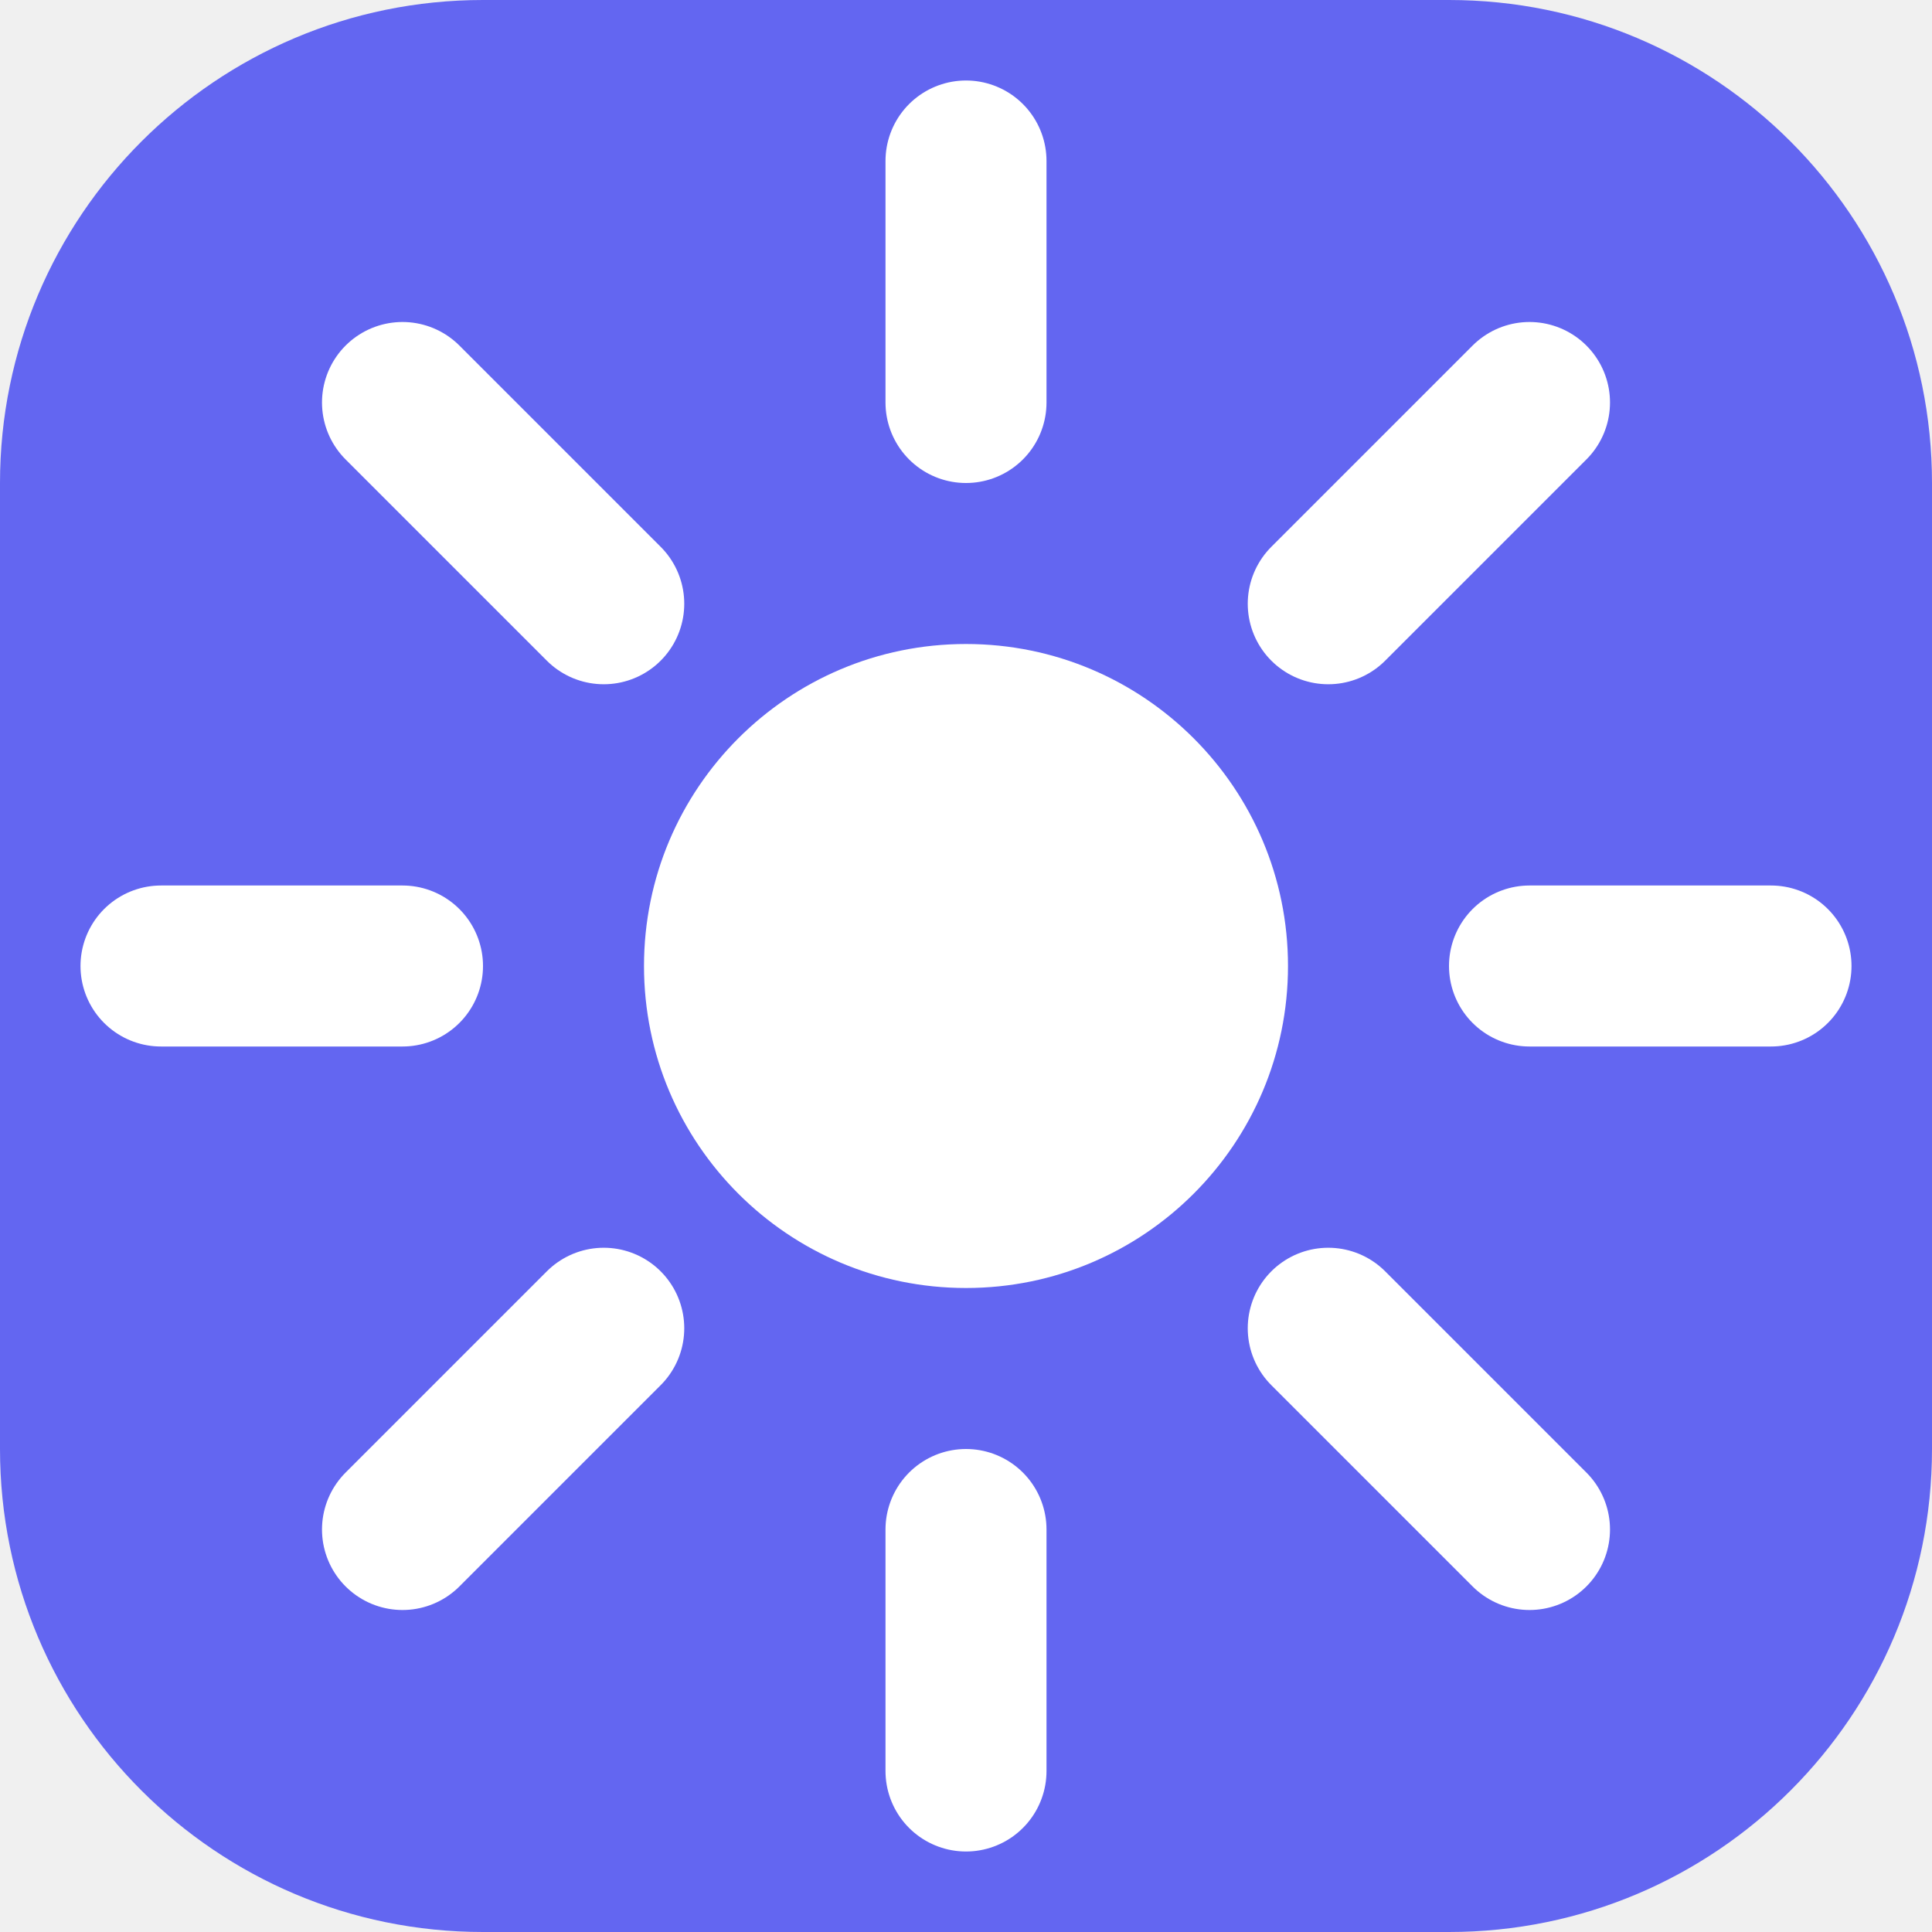
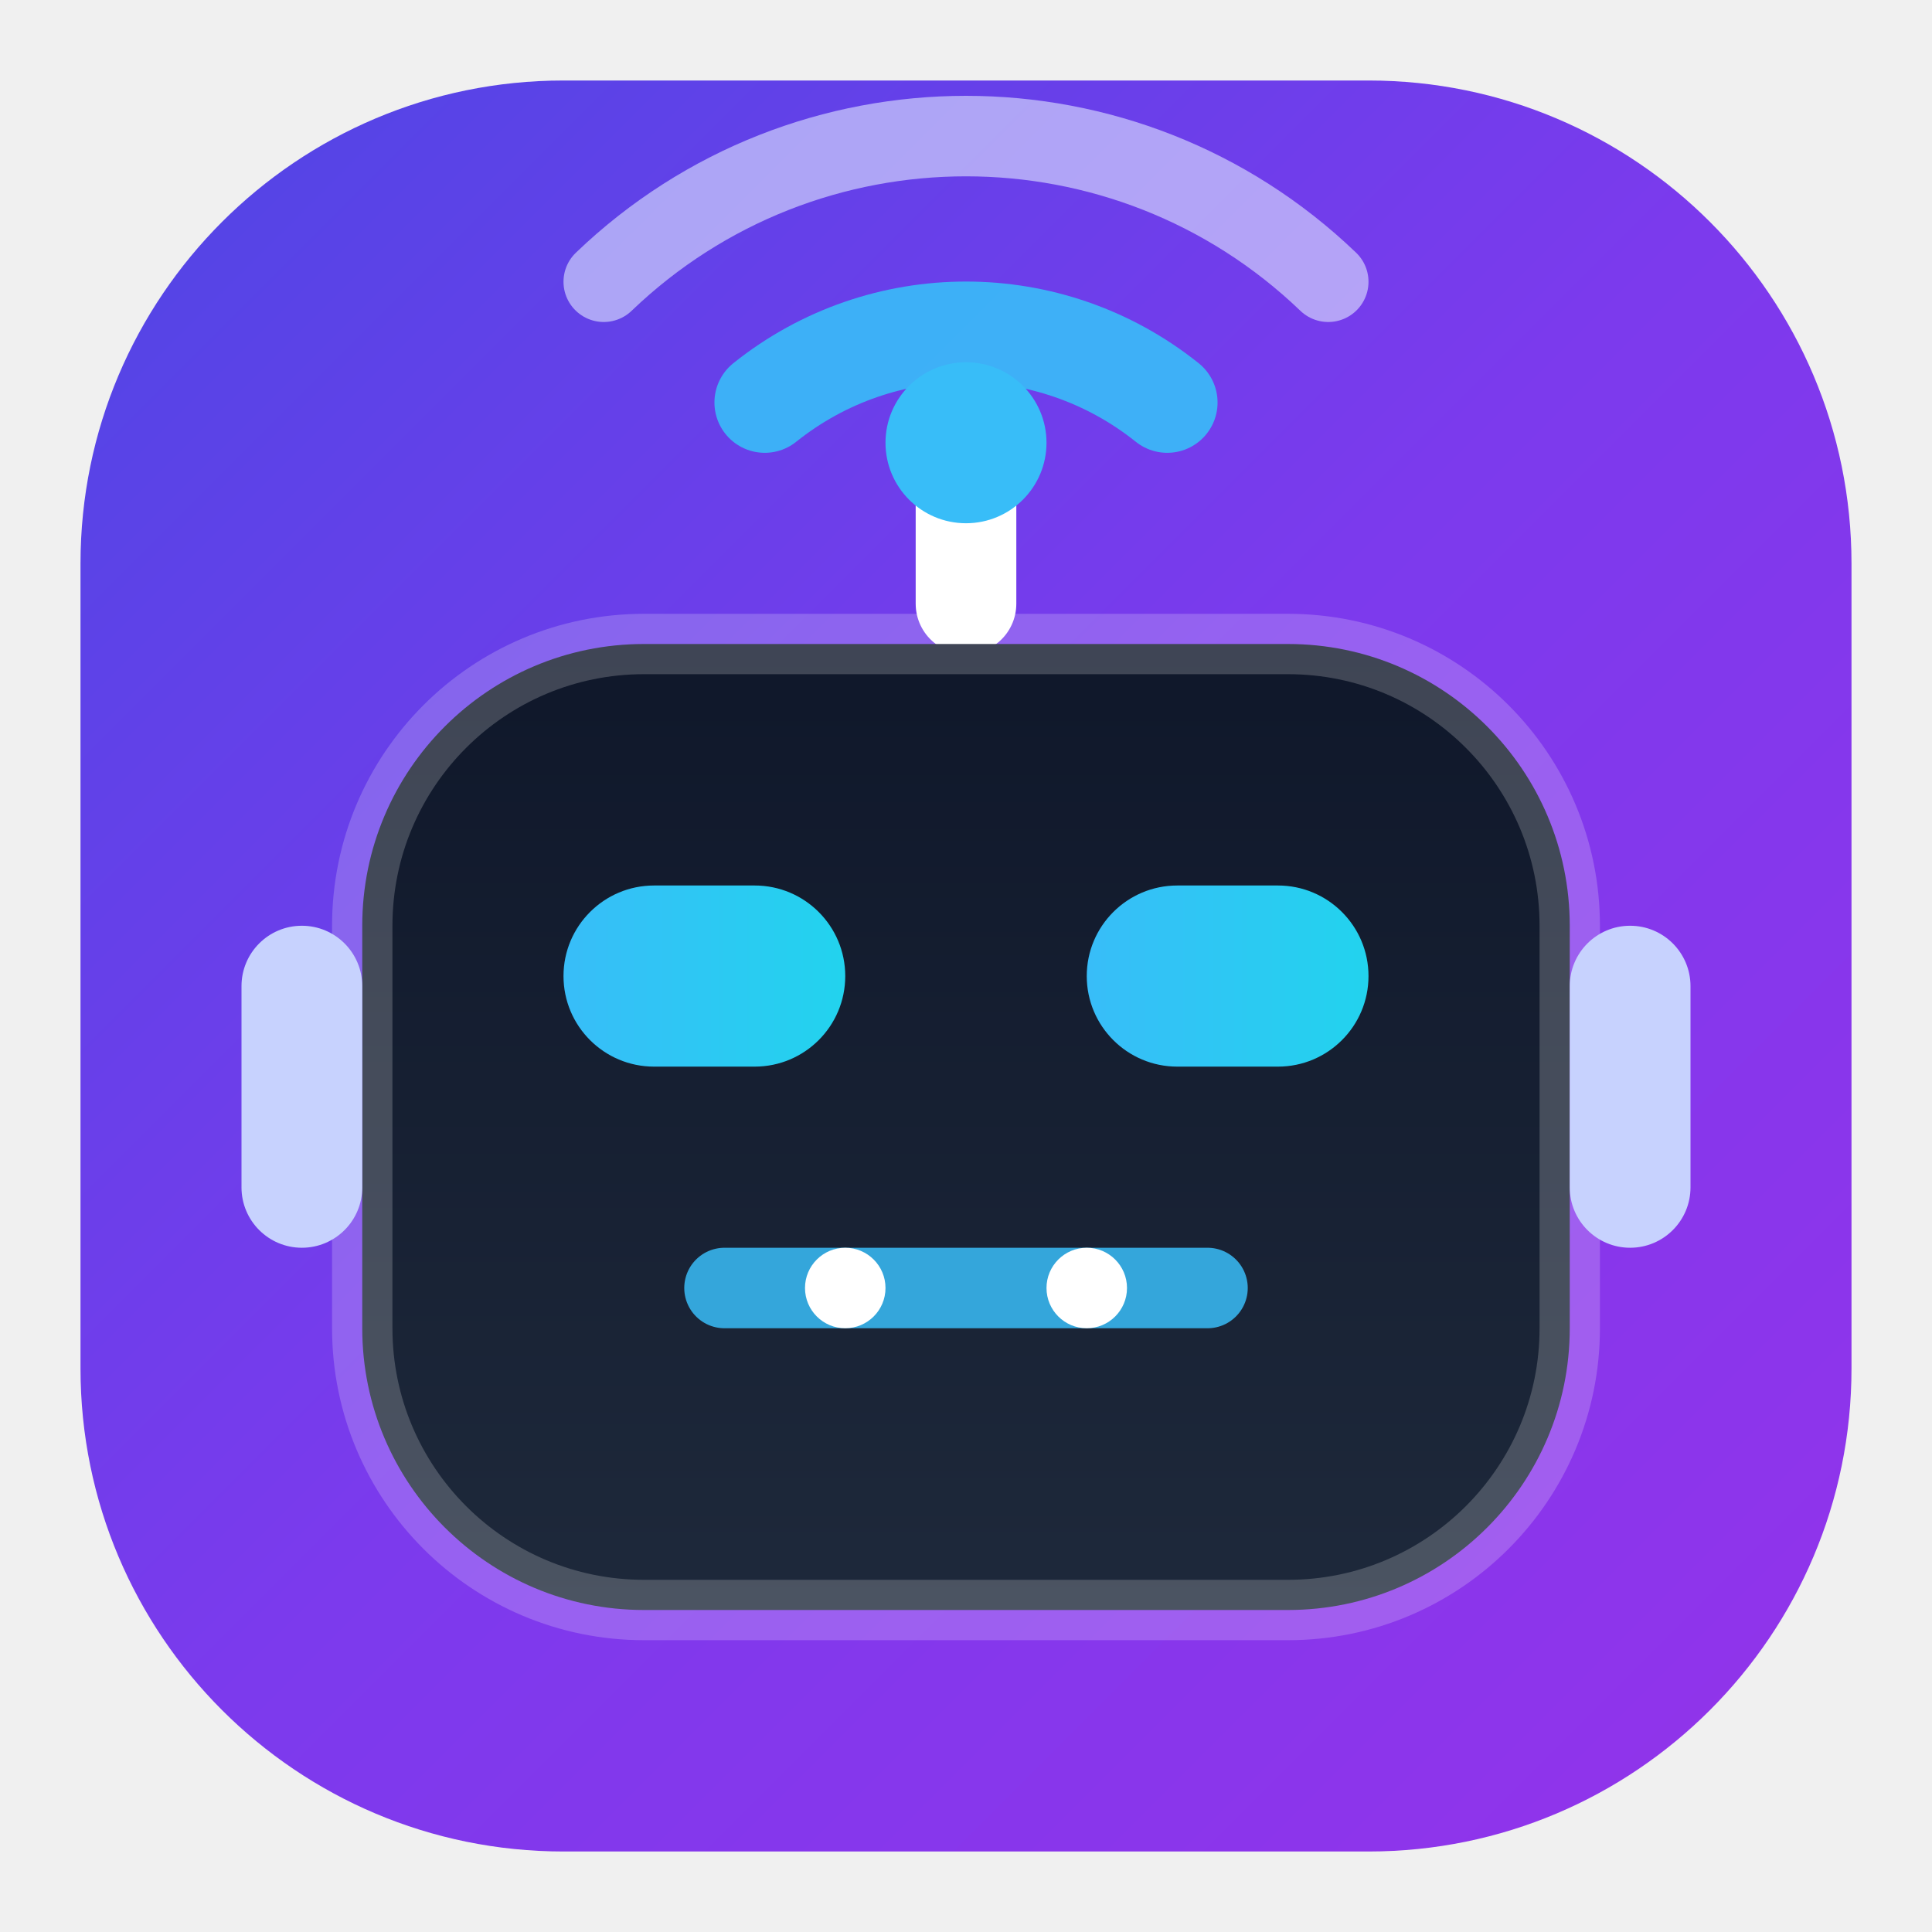
- <svg xmlns="http://www.w3.org/2000/svg" viewBox="0 0 24 24" fill="none">
-   <rect width="24" height="24" rx="6" fill="#6366F1" />
-   <circle cx="12" cy="12" r="4" fill="#FFFFFF" />
-   <path d="M12 2v3m0 14v3M2 12h3m14 0h3M5 5l2.5 2.5m9 9L19 19M5 19l2.5-2.5m9-9L19 5" stroke="#FFFFFF" stroke-width="2" stroke-linecap="round" />
+ <svg xmlns="http://www.w3.org/2000/svg" viewBox="0 0 48 48" width="48" height="48">
+   <defs>
+     <linearGradient id="robotAiBg" x1="0%" y1="0%" x2="100%" y2="100%">
+       <stop offset="0%" stop-color="#4F46E5" />
+       <stop offset="50%" stop-color="#7C3AED" />
+       <stop offset="100%" stop-color="#9333EA" />
+     </linearGradient>
+     <linearGradient id="robotAiFace" x1="0%" y1="0%" x2="0%" y2="100%">
+       <stop offset="0%" stop-color="#0F172A" />
+       <stop offset="100%" stop-color="#1E293B" />
+     </linearGradient>
+     <linearGradient id="robotAiGlow" x1="0%" y1="0%" x2="100%" y2="0%">
+       <stop offset="0%" stop-color="#38BDF8" />
+       <stop offset="100%" stop-color="#22D3EE" />
+     </linearGradient>
+   </defs>
+   <rect x="2" y="2" width="44" height="44" rx="12" fill="url(#robotAiBg)" />
+   <path d="M19 10 A 8 8 0 0 1 29 10" stroke="#38BDF8" stroke-width="2.5" stroke-linecap="round" fill="none" opacity="0.9" />
+   <path d="M15 7 A 13 13 0 0 1 33 7" stroke="#E0E7FF" stroke-width="2" stroke-linecap="round" fill="none" opacity="0.6" />
+   <line x1="24" y1="11" x2="24" y2="15" stroke="#FFFFFF" stroke-width="2.5" stroke-linecap="round" />
+   <circle cx="24" cy="11" r="2" fill="#38BDF8" />
+   <rect x="9" y="16" width="30" height="24" rx="7" fill="url(#robotAiFace)" stroke="rgba(255,255,255,0.2)" stroke-width="1.5" />
+   <rect x="14" y="22" width="7" height="4.5" rx="2.25" fill="url(#robotAiGlow)" />
+   <rect x="27" y="22" width="7" height="4.5" rx="2.25" fill="url(#robotAiGlow)" />
+   <path d="M18 32 H30" stroke="#38BDF8" stroke-width="2" stroke-linecap="round" opacity="0.85" />
+   <circle cx="21" cy="32" r="1" fill="#FFFFFF" />
+   <circle cx="27" cy="32" r="1" fill="#FFFFFF" />
+   <rect x="6" y="23" width="3" height="8" rx="1.5" fill="#C7D2FE" />
+   <rect x="39" y="23" width="3" height="8" rx="1.5" fill="#C7D2FE" />
</svg>
